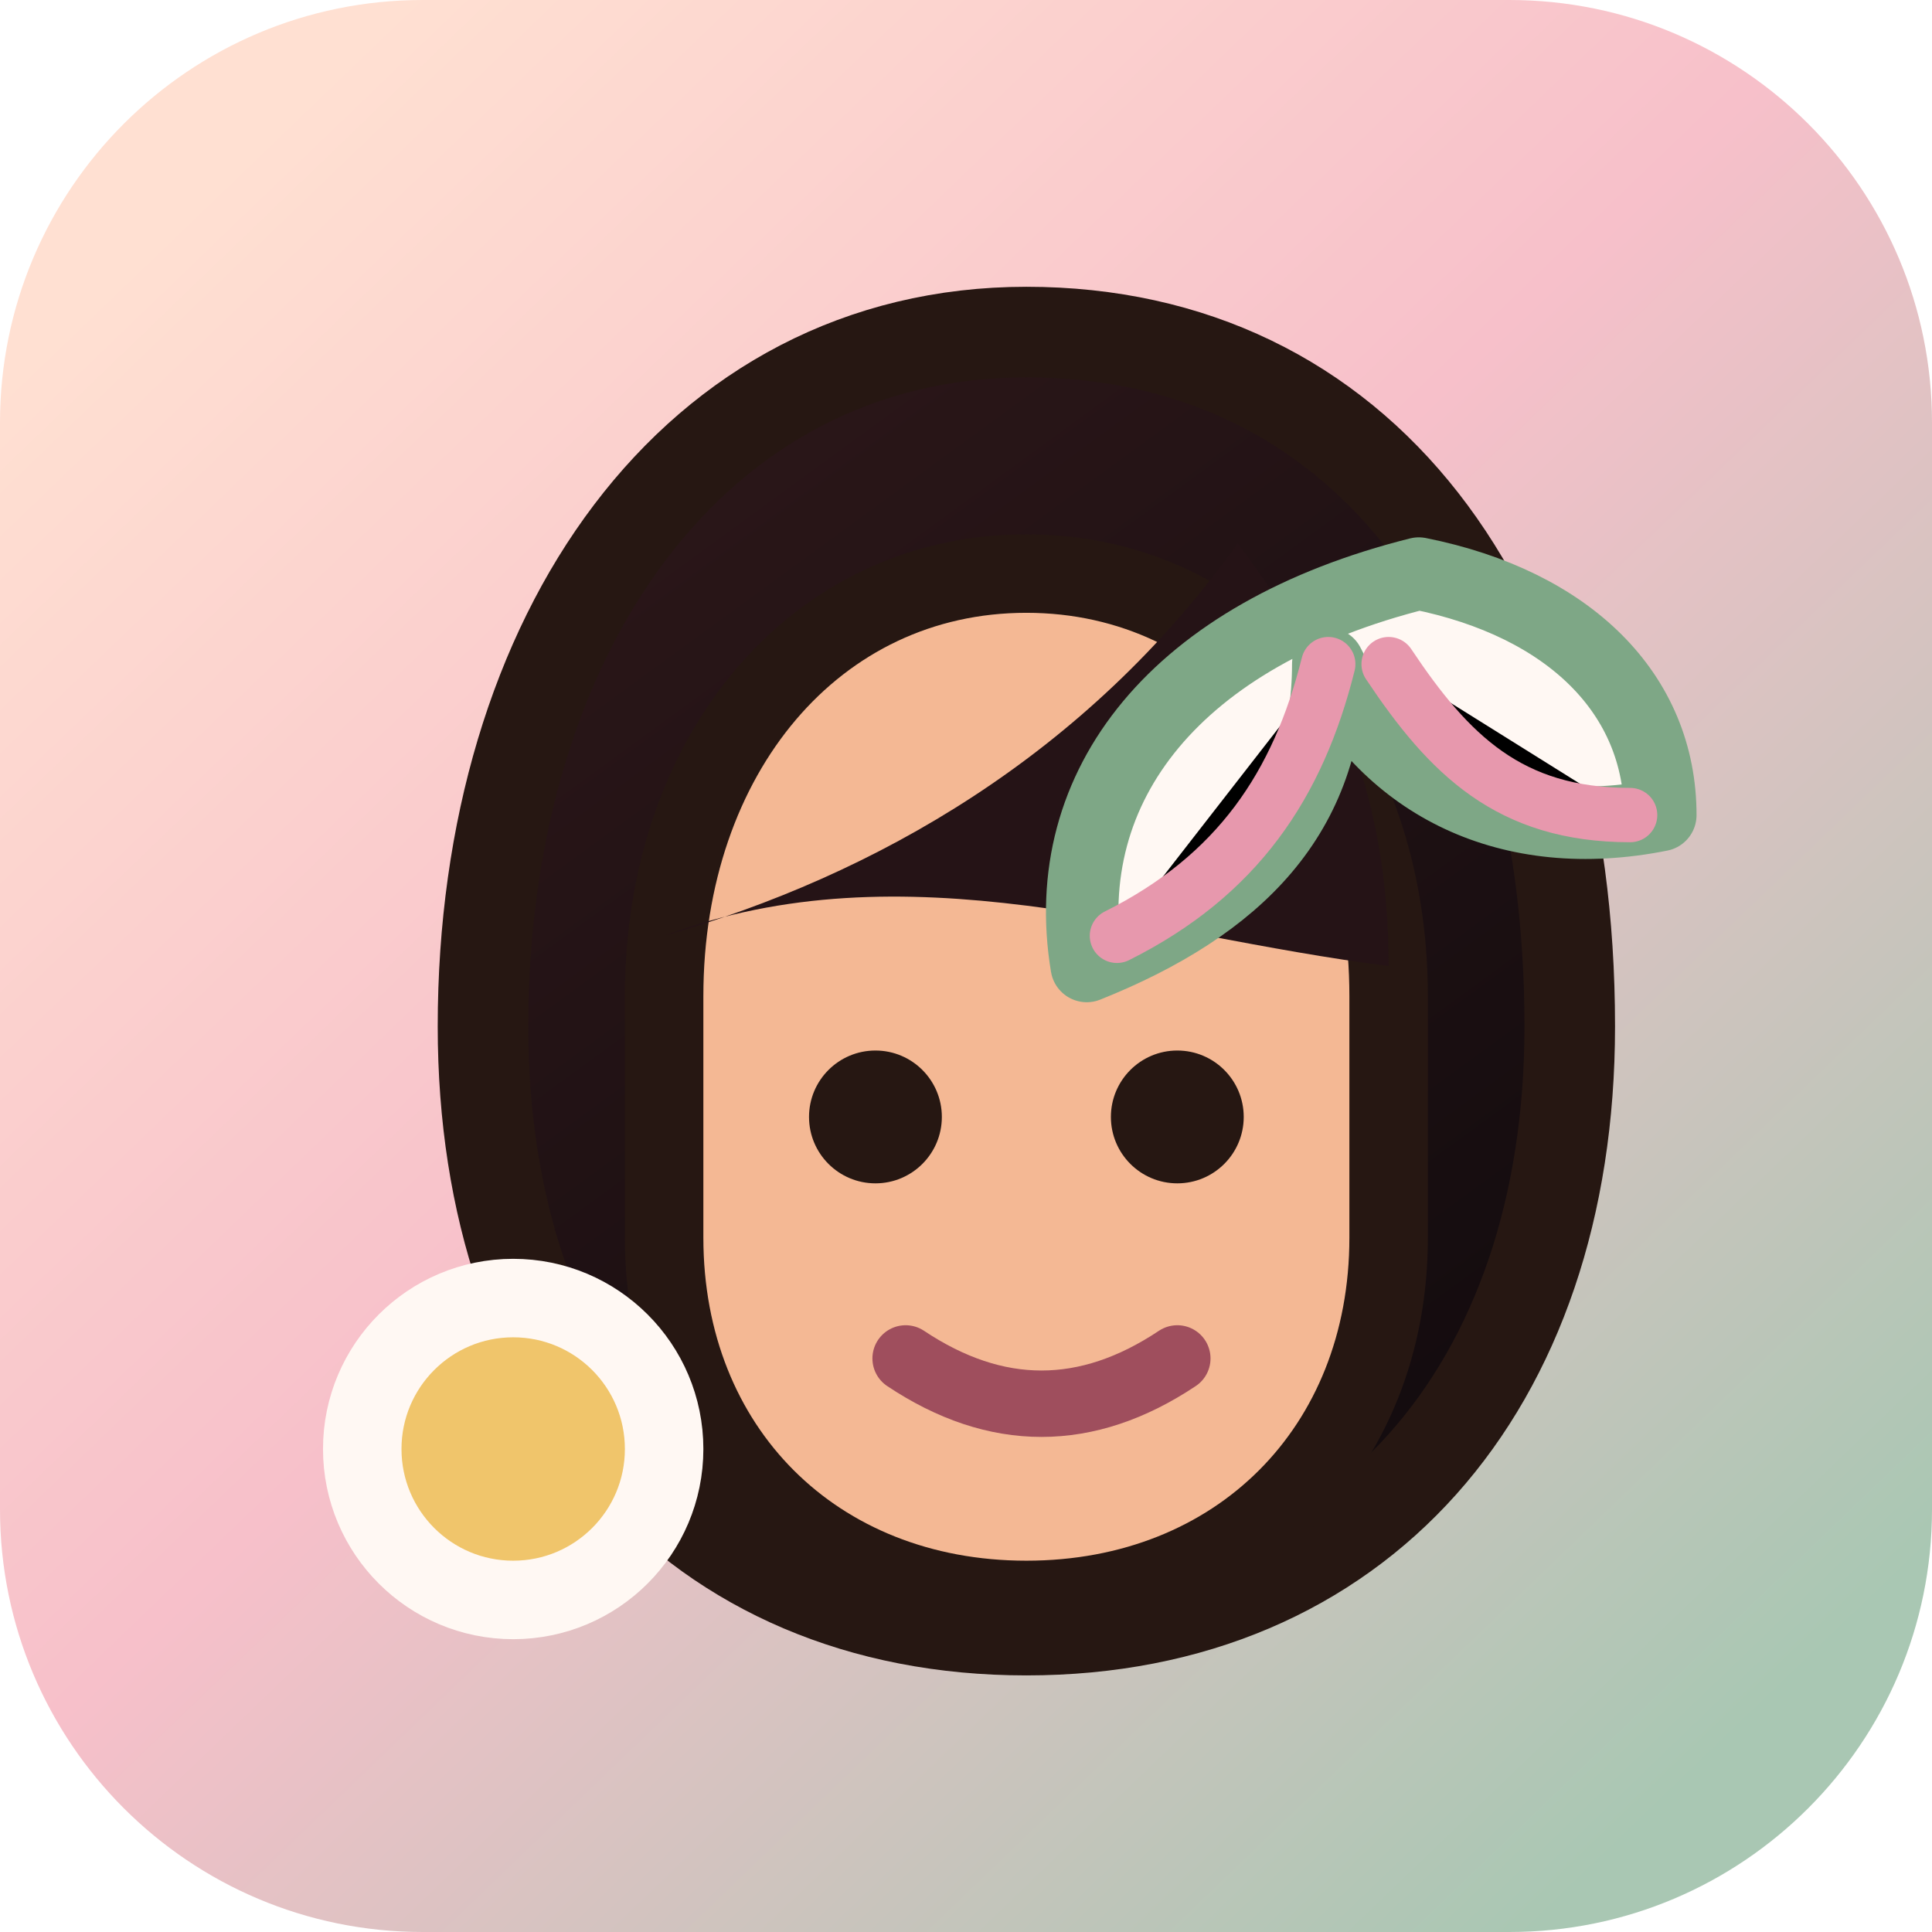
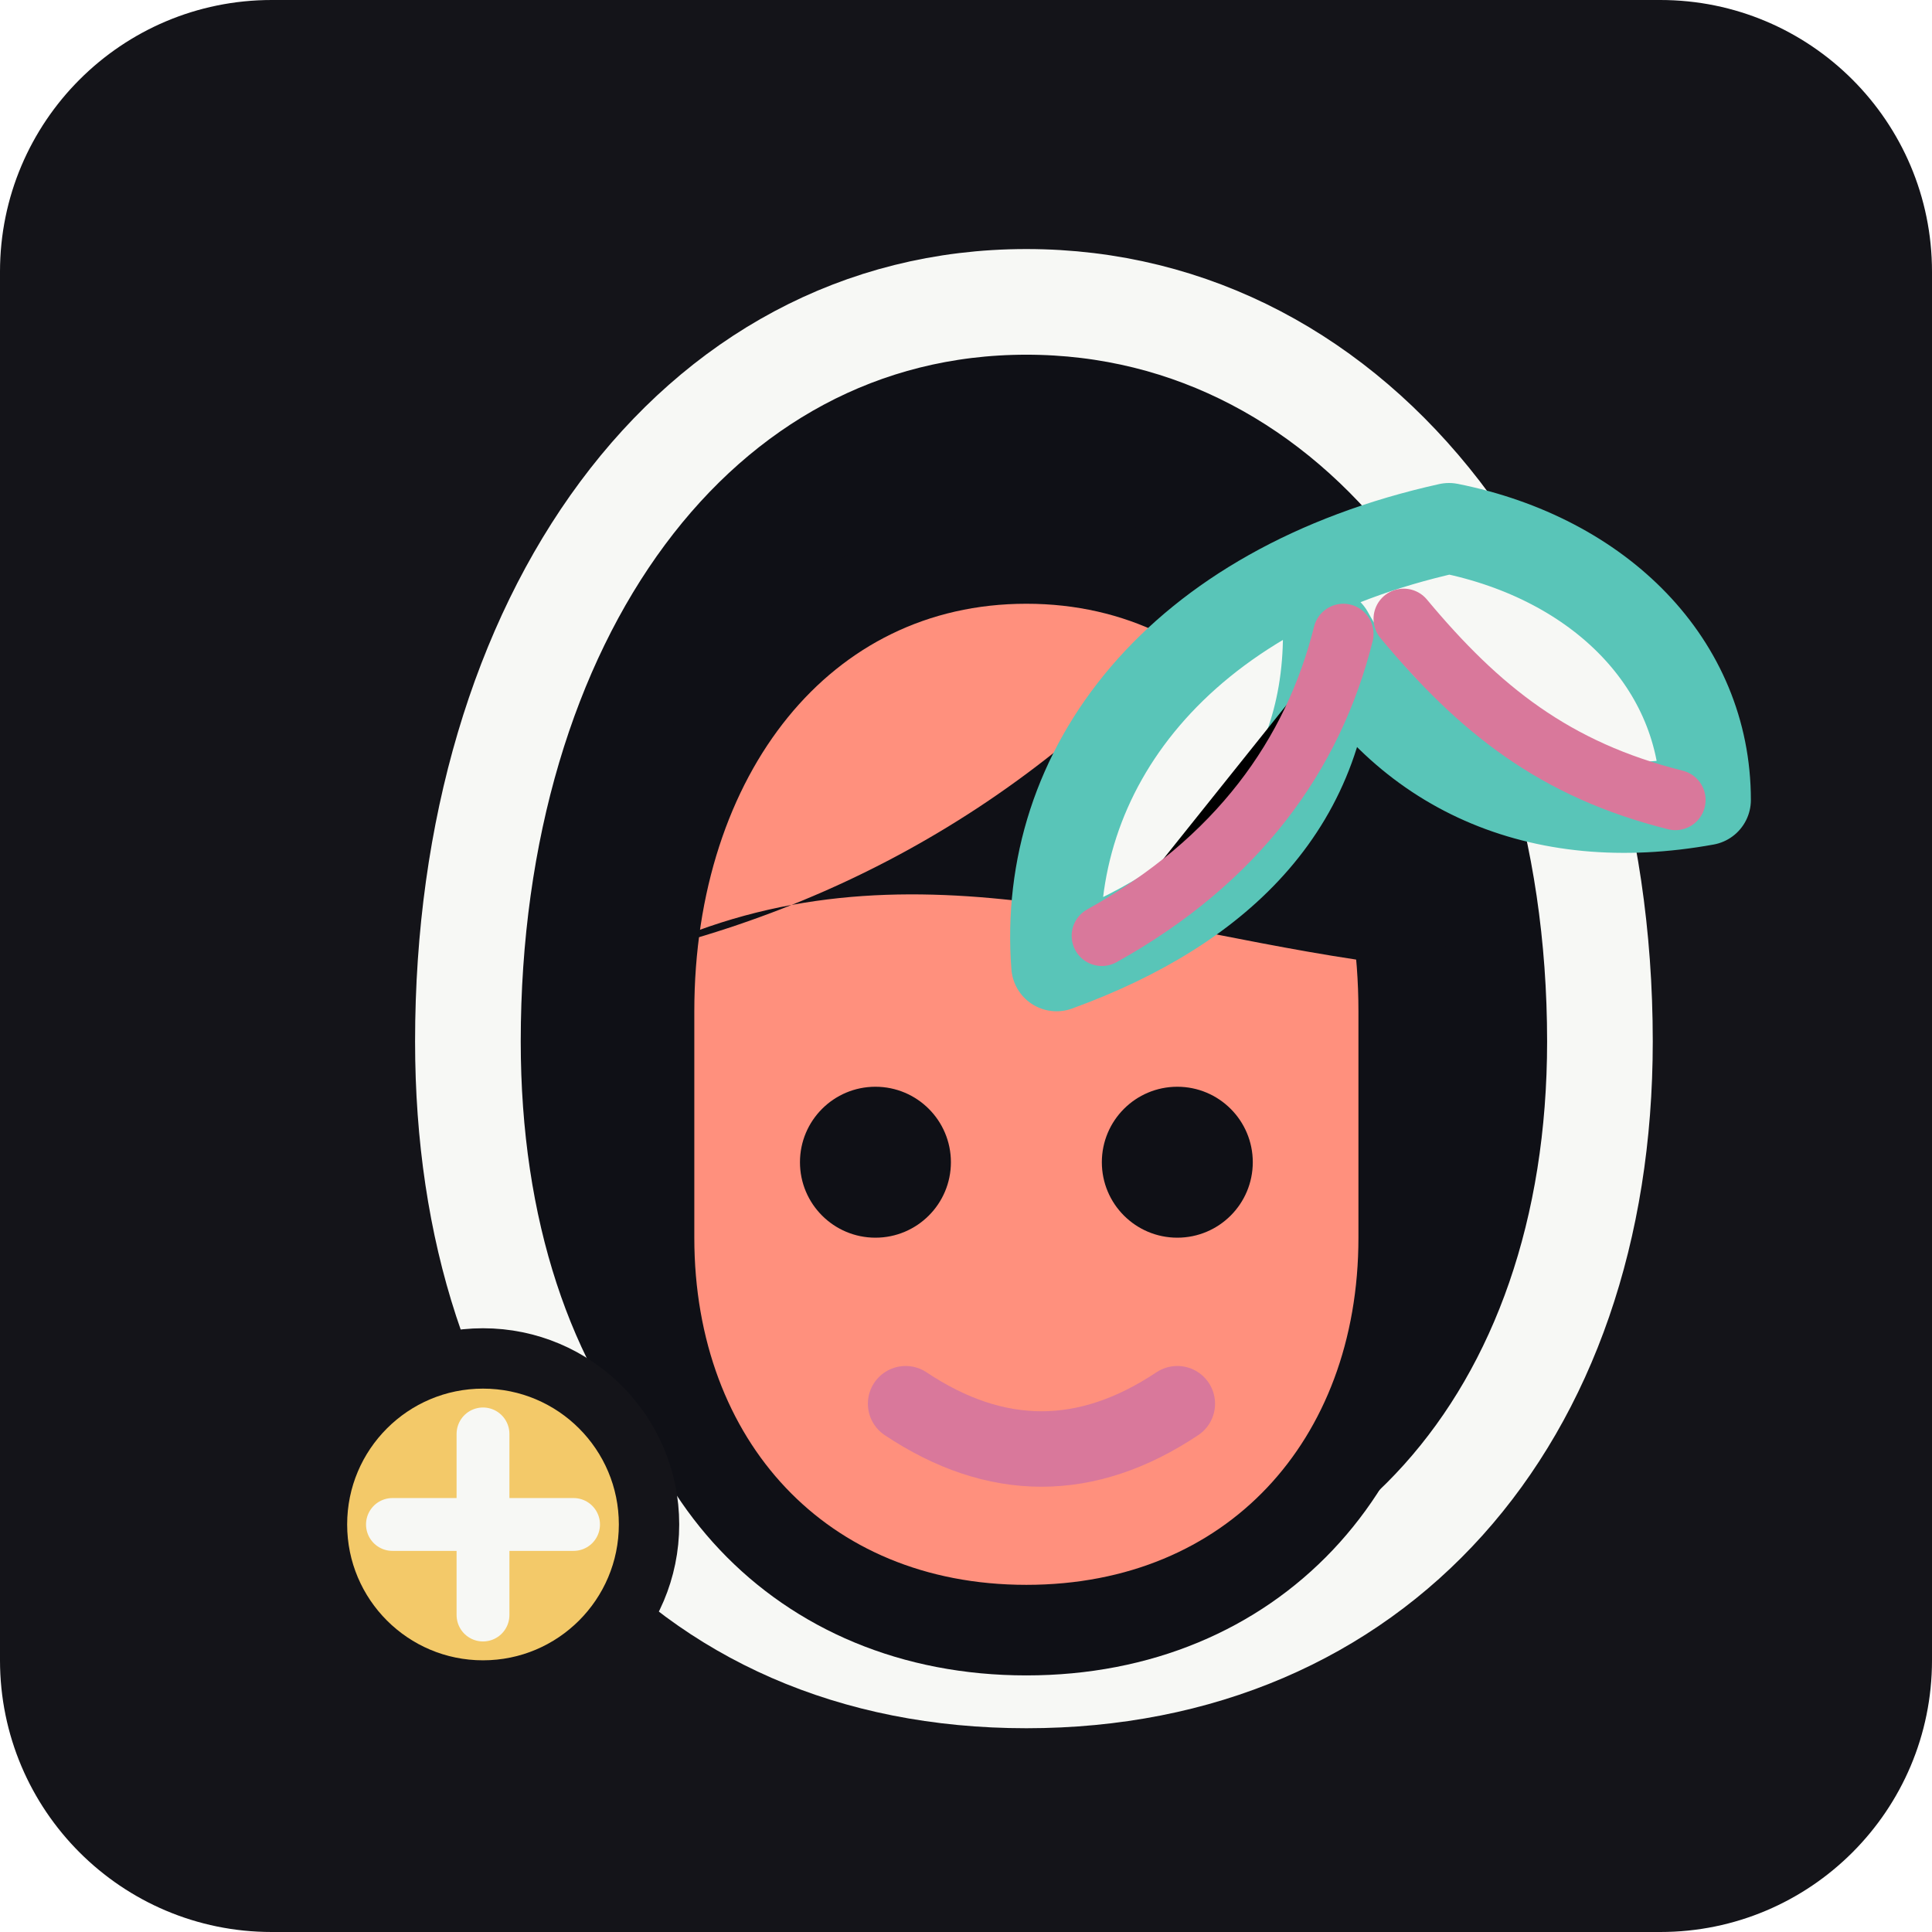
- <svg xmlns="http://www.w3.org/2000/svg" viewBox="0 0 64 64" role="img" aria-label="Lily">
-   <defs>
-     <linearGradient id="bg" x1="7" y1="6" x2="57" y2="58" gradientUnits="userSpaceOnUse">
-       <stop stop-color="#ffe0d2" />
-       <stop offset=".46" stop-color="#f7c0ca" />
-       <stop offset="1" stop-color="#a9c7b3" />
-     </linearGradient>
-     <linearGradient id="hair" x1="18" y1="15" x2="45" y2="52" gradientUnits="userSpaceOnUse">
-       <stop stop-color="#2c1719" />
-       <stop offset="1" stop-color="#120b0e" />
-     </linearGradient>
-   </defs>
-   <rect width="64" height="64" rx="14" fill="url(#bg)" />
-   <path d="M16 34c0-13 7-23 18-23s18 9 18 23c0 12-7 20-18 20s-18-8-18-20Z" fill="url(#hair)" stroke="#261712" stroke-width="3" />
-   <path d="M22 33c0-8 5-14 12-14s12 6 12 14v8c0 7-5 12-12 12s-12-5-12-12v-8Z" fill="#f4b894" stroke="#261712" stroke-width="2.6" />
-   <path d="M22 31c7-2 14-6 19-13 3 4 5 8 5 14-8-1-16-4-24-1Z" fill="#251316" />
-   <circle cx="29" cy="37" r="2.2" fill="#261712" />
-   <circle cx="39" cy="37" r="2.2" fill="#261712" />
-   <path d="M30 45c3 2 6 2 9 0" fill="none" stroke="#9f4e5d" stroke-width="2.2" stroke-linecap="round" />
-   <path d="M47 19c5 1 8 4 8 8-5 1-9-1-11-5 0 5-3 8-8 10-1-6 3-11 11-13Z" fill="#fff8f3" stroke="#7ea786" stroke-width="2.4" stroke-linejoin="round" />
-   <path d="M46 22c2 3 4 5 8 5M44 22c-1 4-3 7-7 9" stroke="#e798ad" stroke-width="1.8" stroke-linecap="round" />
-   <circle cx="17" cy="48" r="5" fill="#f0c56b" stroke="#fff8f3" stroke-width="2.6" />
+ <svg xmlns="http://www.w3.org/2000/svg" viewBox="0 0 128 128" role="img" aria-label="Lily icon">
+   <rect width="128" height="128" rx="18" fill="#141419" />
+   <path d="M31 69c0-28 15-49 37-49s38 21 38 49c0 25-15 42-38 42S31 94 31 69Z" fill="#0f1016" stroke="#f7f8f5" stroke-width="7" />
+   <path d="M43 67c0-17 10-30 25-30s25 13 25 30v15c0 15-10 26-25 26S43 97 43 82V67Z" fill="#ff907d" stroke="#0f1016" stroke-width="6" />
+   <path d="M43 63c16-4 30-13 41-28 6 9 9 18 9 29-17-2-33-9-50-1Z" fill="#0f1016" />
+   <circle cx="58" cy="77" r="5" fill="#0f1016" />
+   <circle cx="78" cy="77" r="5" fill="#0f1016" />
+   <path d="M60 93c6 4 12 4 18 0" fill="none" stroke="#d9789b" stroke-width="5" stroke-linecap="round" />
+   <path d="M96 35c10 2 17 9 17 18-11 2-20-2-25-11 0 11-7 18-18 22-1-13 8-25 26-29Z" fill="#f7f8f5" stroke="#59c5b8" stroke-width="6" stroke-linejoin="round" />
+   <path d="M93 41c5 6 10 10 18 12M89 42c-2 8-7 15-16 20" stroke="#d9789b" stroke-width="4" stroke-linecap="round" />
+   <circle cx="32" cy="101" r="11" fill="#f3c969" stroke="#141419" stroke-width="4" />
+   <path d="M26 101h12M32 95v12" stroke="#f7f8f5" stroke-width="3.5" stroke-linecap="round" />
</svg>
